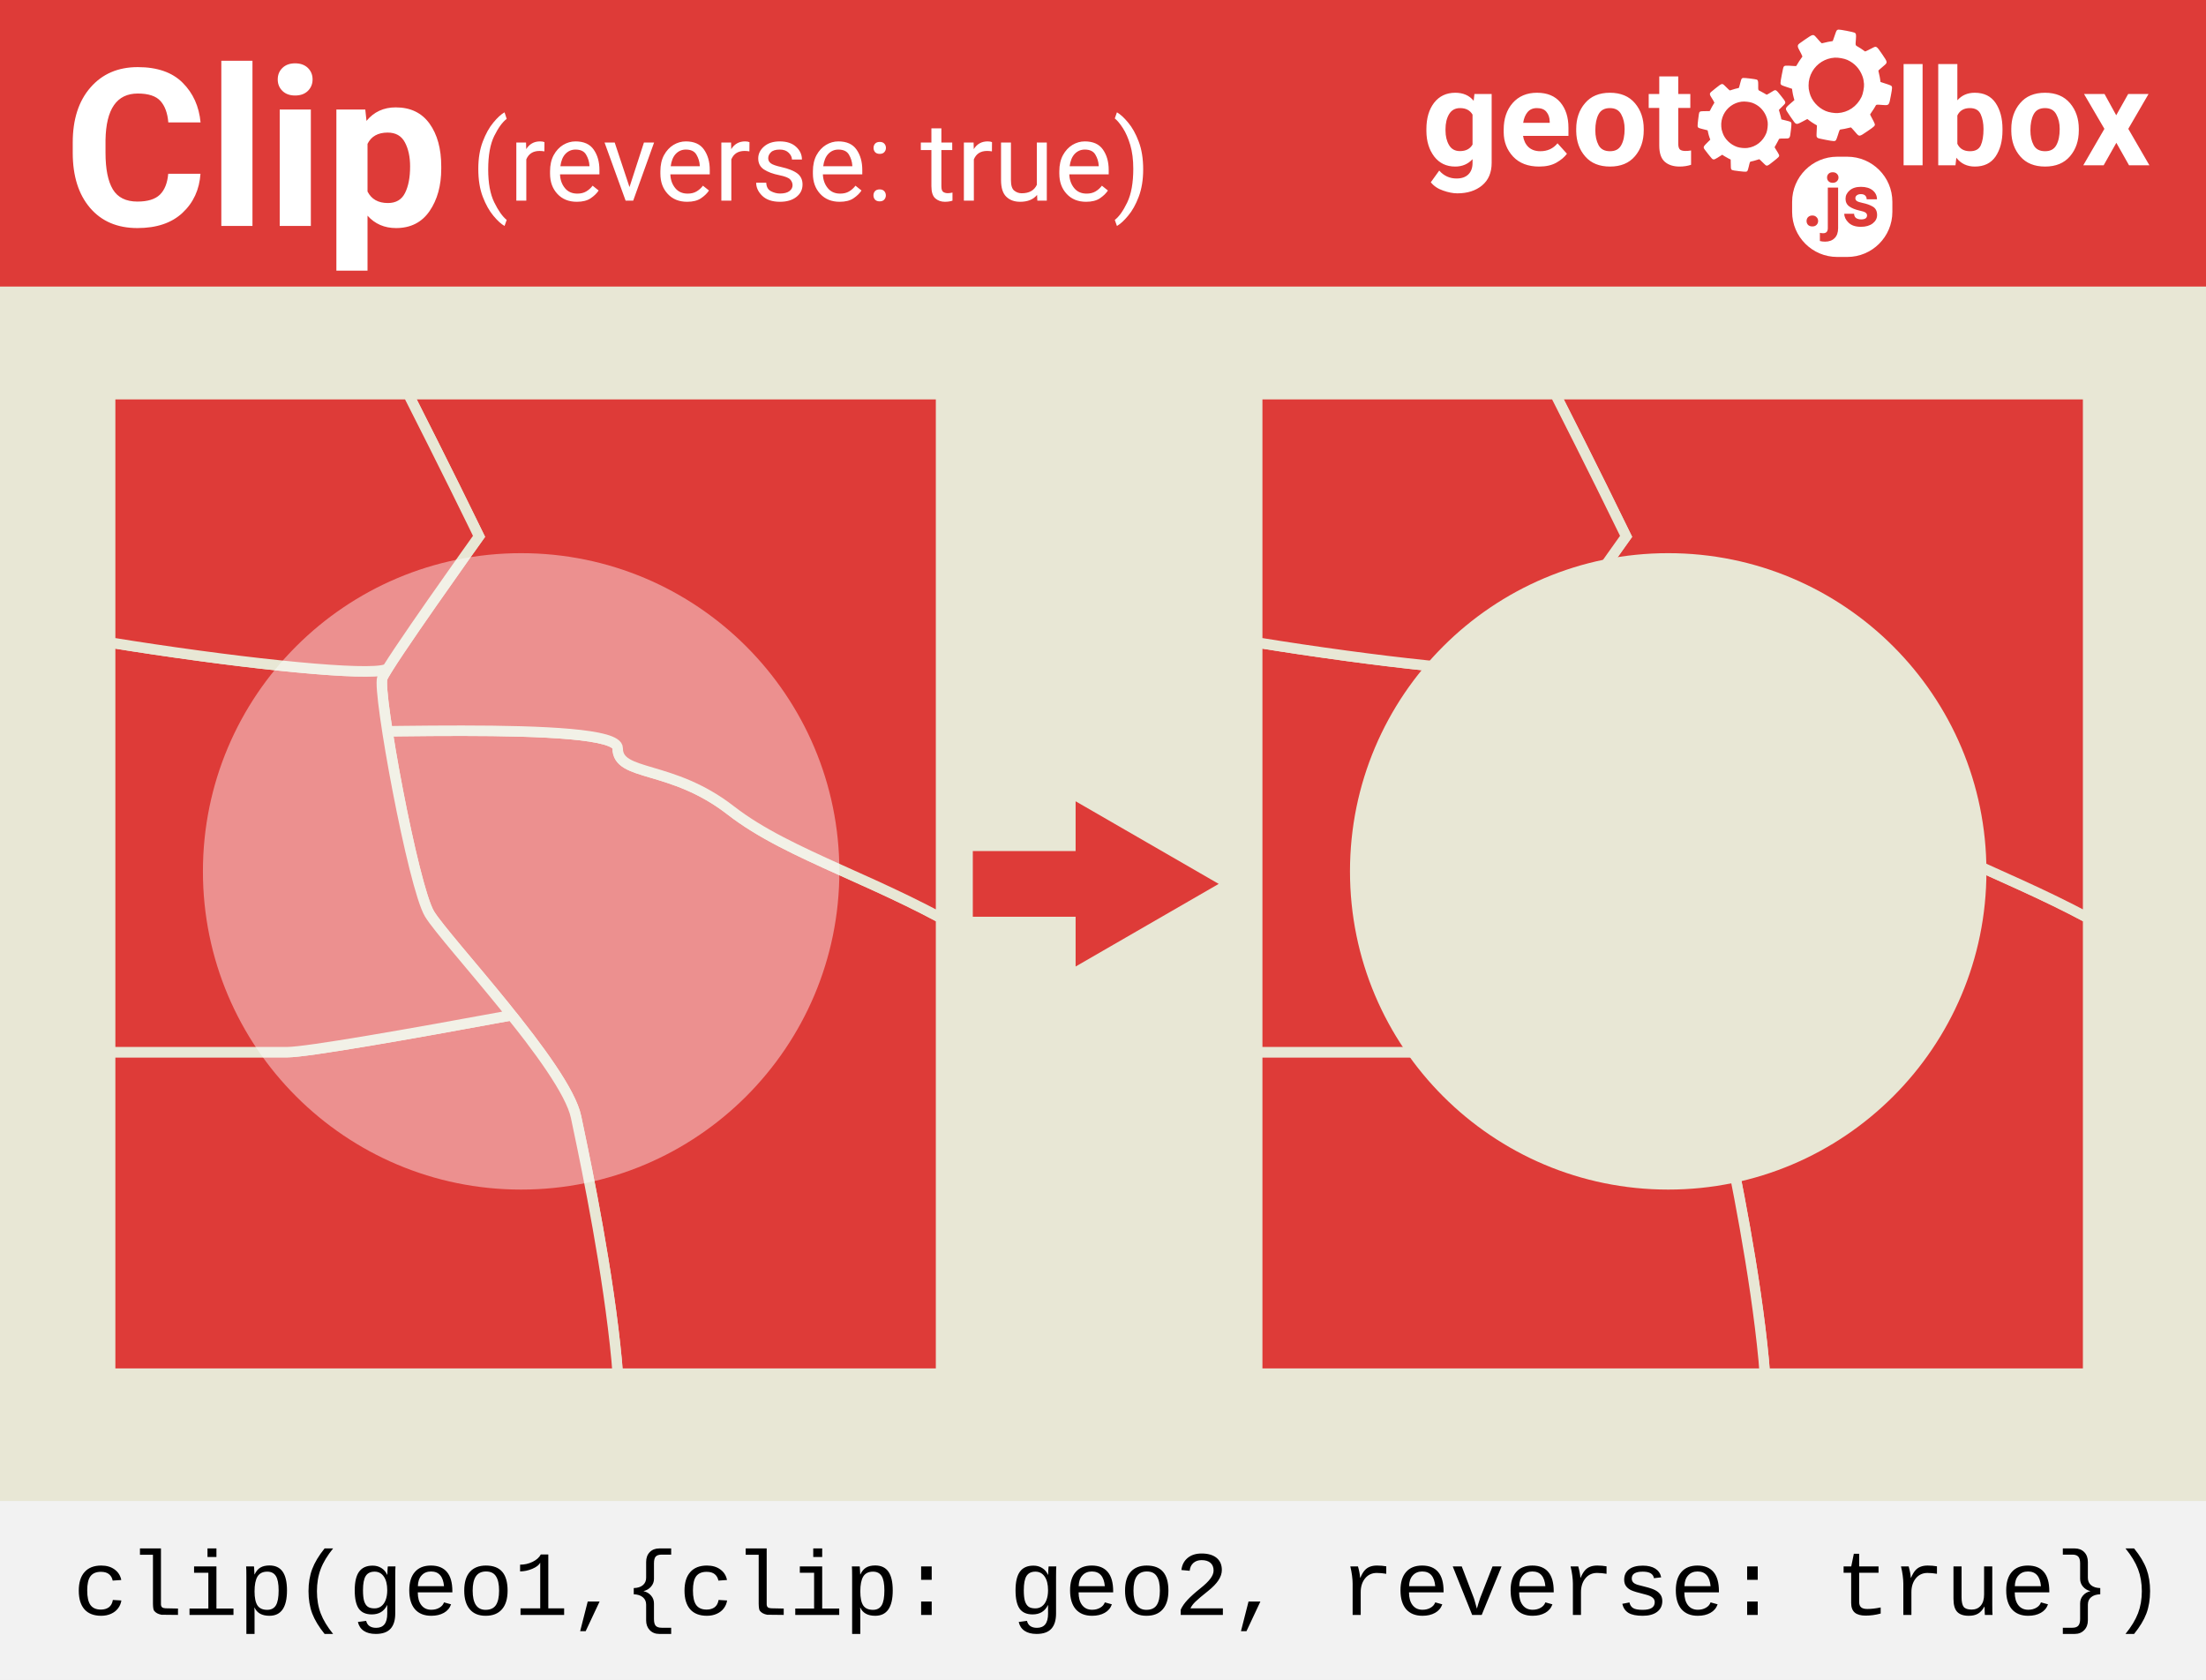
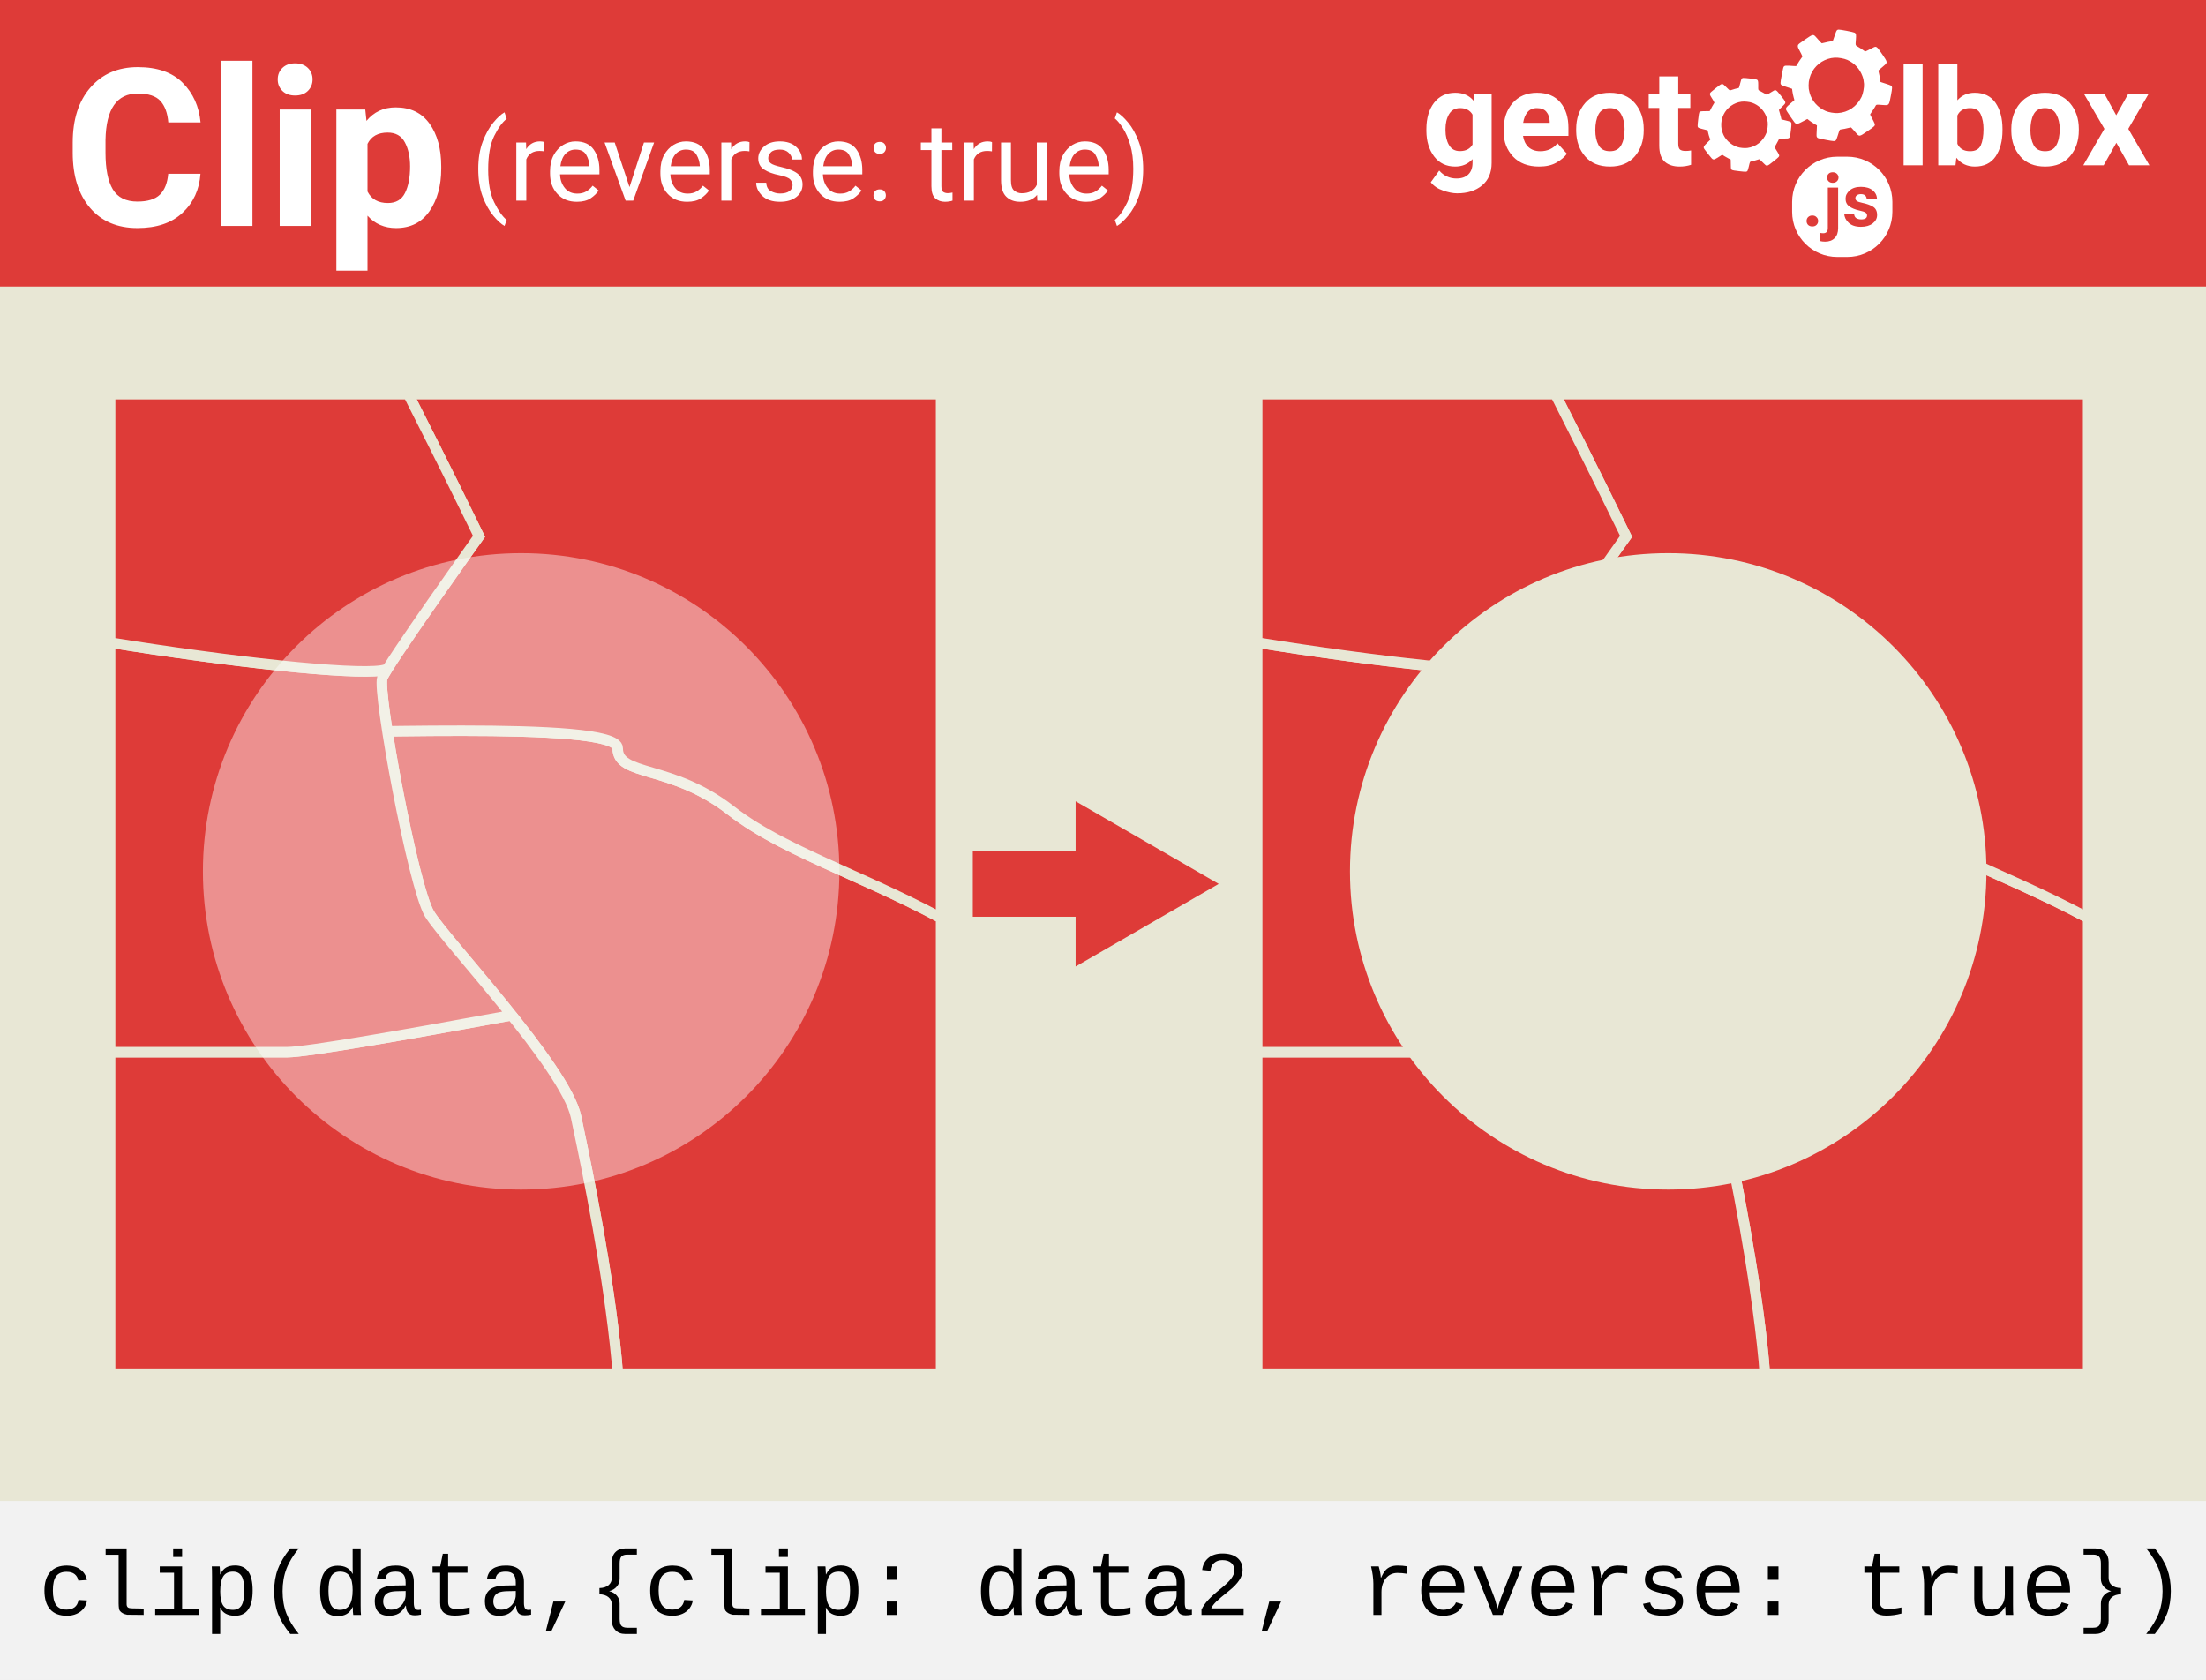
<svg xmlns="http://www.w3.org/2000/svg" width="400.679" viewBox="0 0 400.679 305.106" version="1.1" id="svg36" xml:space="preserve" height="305.106">
  <defs id="defs5">
    <pattern id="hatch" patternUnits="userSpaceOnUse" width="5" height="5" patternTransform="rotate(45)">
      <line x1="0" y1="5" x2="0" stroke="white" stroke-linejoin="butt" stroke-width="1.333" stroke-opacity="0.25" id="line2" />
    </pattern>
    <clipPath clipPathUnits="userSpaceOnUse" id="clipPath5154">
      <path d="m 464.017,-514.531 v 153.27 l -132.736,76.635 -132.736,-76.635 v -153.27 l 132.736,-76.635 z" stroke="none" fill="#c42727" id="path5156" style="fill:#edca3d;fill-opacity:1;stroke-width:1" />
    </clipPath>
    <clipPath clipPathUnits="userSpaceOnUse" id="clipPath5158">
      <path d="m 464.017,-514.531 v 153.27 l -132.736,76.635 -132.736,-76.635 v -153.27 l 132.736,-76.635 z" stroke="none" fill="#c42727" id="path5160" style="fill:#edca3d;fill-opacity:1;stroke-width:1" />
    </clipPath>
    <pattern id="hatch-2" patternUnits="userSpaceOnUse" width="5" height="5" patternTransform="rotate(45)">
      <line x1="0" y1="5" x2="0" stroke="white" stroke-linejoin="butt" stroke-width="1.333" stroke-opacity="0.25" id="line23905" />
    </pattern>
    <clipPath clipPathUnits="userSpaceOnUse" id="clipPath11782">
      <circle style="fill:#ffffff;fill-opacity:0.436;stroke:none;stroke-width:1.9;stroke-dasharray:none;stroke-opacity:1;stop-color:#000000" id="circle11784" cx="-183.785" cy="123.71" r="57.799" />
    </clipPath>
  </defs>
  <clipPath id="sphere">
    <path d="M 33.181,213.598 C 30.052,209.243 26.923,204.622 25.358,202.311 23.793,200 23.793,200 23.793,200 c 0,0 0,0 0,0 0,0 0,0 0,0 0,0 0,0 0,0 0,0 0,0 0,0 0,0 0,0 0,0 0,0 0,0 0,0 0,0 0,0 0,0 0,0 0,0 0,0 0,0 0,0 0,0 0,0 0,0 0,0 0,0 0,0 0,0 0,0 0,0 0,0 0,0 0,0 0,0 0,0 0,0 0,0 0,0 0,0 0,0 0,0 0,0 0,0 0,0 0,0 0,0 0,0 0,0 0,0 0,0 0,0 0,0 0,0 0,0 0,0 0,0 0,0 0,0 0,0 0,0 0,0 0,0 0,0 0,0 0,0 0,0 0,0 0,0 0,0 0,0 0,0 0,0 0,0 0,0 0,0 0,0 0,0 0,0 0,0 0,0 0,0 0,0 0,0 0,0 0,0 0,0 0,0 0,0 0,0 0,0 0,0 0,0 0,0 0,0 0,0 0,0 0,0 0,0 0,0 0,0 0,0 0,0 0,0 0,0 0,0 0,0 0,0 0,0 0,0 0,0 0,0 0.112,-0.175 0.112,-0.175 0.335,-0.524 1.999,-2.972 1.664,-2.449 4.77,-6.997 7.876,-11.285 3.106,-4.288 6.212,-8.315 9.317,-12.113 3.106,-3.799 6.212,-7.369 9.317,-10.737 3.106,-3.368 6.212,-6.533 9.317,-9.517 3.106,-2.984 6.212,-5.786 9.317,-8.423 3.106,-2.637 6.212,-5.11 9.317,-7.431 3.106,-2.322 6.212,-4.493 9.317,-6.524 3.106,-2.031 6.212,-3.923 9.317,-5.685 3.106,-1.762 6.212,-3.393 9.317,-4.901 3.106,-1.509 6.212,-2.894 9.317,-4.164 3.106,-1.269 6.212,-2.422 9.317,-3.463 3.106,-1.041 6.212,-1.971 9.317,-2.792 3.106,-0.822 6.212,-1.535 9.317,-2.144 3.106,-0.609 6.212,-1.113 9.317,-1.513 3.106,-0.401 6.212,-0.699 9.317,-0.895 3.106,-0.196 6.212,-0.29 9.317,-0.283 3.106,0.007 6.212,0.116 9.317,0.327 3.106,0.211 6.212,0.523 9.317,0.939 3.106,0.416 6.212,0.934 9.317,1.558 3.106,0.624 6.212,1.353 9.317,2.19 3.106,0.837 6.212,1.782 9.317,2.84 3.106,1.057 6.212,2.226 9.317,3.512 3.106,1.286 6.212,2.689 9.317,4.215 3.106,1.526 6.212,3.176 9.317,4.956 3.106,1.78 6.212,3.691 9.317,5.743 3.106,2.051 6.212,4.243 9.317,6.587 3.106,2.343 6.212,4.839 9.317,7.5 3.106,2.661 6.212,5.488 9.317,8.498 3.106,3.01 6.212,6.203 9.317,9.6 3.106,3.397 6.212,6.998 9.317,10.83 3.106,3.832 6.212,7.894 9.317,12.219 3.106,4.326 6.212,8.915 7.764,11.209 C 322.617,200 322.617,200 322.617,200 c 0,0 0,0 0,0 0,0 0,0 0,0 0,0 0,0 0,0 0,0 0,0 0,0 0,0 0,0 0,0 0,0 0,0 0,0 0,0 0,0 0,0 0,0 0,0 0,0 0,0 0,0 0,0 0,0 0,0 0,0 0,0 0,0 0,0 0,0 0,0 0,0 0,0 0,0 0,0 0,0 0,0 0,0 0,0 0,0 0,0 0,0 0,0 0,0 0,0 0,0 0,0 0,0 0,0 0,0 0,0 0,0 0,0 0,0 0,0 0,0 0,0 0,0 0,0 0,0 0,0 0,0 0,0 0,0 0,0 0,0 0,0 0,0 0,0 0,0 0,0 0,0 0,0 0,0 0,0 0,0 0,0 0,0 0,0 0,0 0,0 0,0 0,0 0,0 0,0 0,0 0,0 0,0 0,0 0,0 0,0 0,0 0,0 0,0 0,0 0,0 0,0 0,0 0,0 0,0 0,0 0,0 0,0 0,0 0,0 0,0 0,0 0,0 0,0 0,0 0,0 0,0 0,0 0,0 0,0 0,0 0,0 0,0 -0.119,0.186 -0.119,0.186 -0.357,0.558 -1.931,2.882 -1.574,2.324 -4.484,6.599 -7.393,10.643 -2.91,4.044 -5.819,7.858 -8.729,11.468 -2.91,3.61 -5.819,7.017 -8.729,10.242 -2.91,3.225 -5.819,6.269 -8.729,9.149 -2.91,2.88 -5.819,5.597 -8.729,8.164 -2.91,2.568 -5.819,4.986 -8.729,7.269 -2.91,2.282 -5.819,4.428 -8.729,6.447 -2.91,2.019 -5.819,3.911 -8.729,5.686 -2.91,1.774 -5.819,3.43 -8.729,4.975 -2.91,1.545 -5.819,2.978 -8.729,4.306 -2.91,1.328 -5.819,2.55 -8.729,3.672 -2.91,1.122 -5.819,2.142 -8.729,3.066 -2.91,0.924 -5.819,1.75 -8.729,2.483 -2.91,0.732 -5.819,1.371 -8.729,1.917 -2.91,0.546 -5.819,1.001 -8.729,1.365 -2.91,0.364 -5.819,0.638 -8.729,0.823 -2.91,0.185 -5.819,0.28 -8.729,0.286 -2.91,0.006 -5.819,-0.077 -8.729,-0.249 -2.91,-0.172 -5.819,-0.434 -8.729,-0.786 -2.91,-0.352 -5.819,-0.794 -8.729,-1.328 -2.91,-0.534 -5.819,-1.159 -8.729,-1.879 -2.91,-0.719 -5.819,-1.533 -8.729,-2.443 -2.91,-0.91 -5.819,-1.917 -8.729,-3.025 -2.91,-1.108 -5.819,-2.316 -8.729,-3.629 -2.91,-1.313 -5.819,-2.732 -8.729,-4.261 -2.91,-1.529 -5.819,-3.17 -8.729,-4.928 -2.91,-1.758 -5.819,-3.633 -8.729,-5.635 -2.91,-2.001 -5.819,-4.129 -8.729,-6.392 -2.91,-2.263 -5.819,-4.662 -8.729,-7.21 -2.91,-2.547 -5.819,-5.242 -8.729,-8.1 -2.91,-2.857 -5.819,-5.877 -8.729,-9.078 -2.91,-3.2 -5.819,-6.58 -8.839,-10.314 -3.02,-3.734 -6.149,-7.821 -9.278,-12.176" id="path27" />
  </clipPath>
  <rect style="fill:#e8e7d5;fill-opacity:1;stroke-width:1;stop-color:#000000" id="rect1361" width="400.679" height="272.67" x="0" y="0" rx="0" ry="0" />
  <rect style="fill:#f2f2f2;fill-opacity:1;stroke-width:1;stop-color:#000000" id="rect1361-4" width="400.679" height="32.436" x="2.2351742e-06" y="272.67" rx="0" ry="0" />
  <rect style="fill:#de3b38;fill-opacity:1;stroke-width:1;stop-color:#000000" id="rect1361-3" width="400.679" height="52.05" x="0" y="4.8941189e-07" rx="0" ry="0" />
  <g id="g4389" transform="matrix(1.461614,0,0,1.461614,-190.8129,-13.73757)" style="stroke-width:0.684">
    <text xml:space="preserve" style="font-style:normal;font-weight:normal;font-size:16.761px;line-height:1.25;font-family:sans-serif;fill:#ffffff;fill-opacity:1;stroke:none;stroke-width:0.684" x="307.244" y="29.942" id="text1454-9-2-2">
      <tspan id="tspan1452-3-6-0" x="307.244" y="29.942" style="font-style:normal;font-variant:normal;font-weight:bold;font-stretch:normal;font-family:Roboto;-inkscape-font-specification:'Roboto Bold';fill:#ffffff;fill-opacity:1;stroke-width:0.684">geot      lbox</tspan>
    </text>
    <path style="fill:#ffffff;fill-opacity:1;stroke-width:0.684" d="m 345.795,30.528 c -0.134,-0.078 -0.152,-0.133 -0.159,-0.479 -0.004,-0.179 -0.01,-0.438 -0.013,-0.575 l -0.007,-0.25 -0.27,-0.131 c -0.149,-0.072 -0.385,-0.206 -0.524,-0.297 l -0.254,-0.166 -0.419,0.262 c -0.526,0.328 -0.581,0.351 -0.728,0.306 -0.098,-0.03 -0.184,-0.123 -0.63,-0.687 -0.433,-0.547 -0.518,-0.67 -0.524,-0.762 -0.01,-0.153 0.049,-0.234 0.464,-0.646 l 0.351,-0.348 -0.102,-0.283 c -0.056,-0.156 -0.13,-0.416 -0.164,-0.578 l -0.062,-0.294 -0.114,-0.033 c -0.063,-0.018 -0.298,-0.078 -0.524,-0.132 -0.225,-0.054 -0.444,-0.122 -0.486,-0.15 -0.152,-0.102 -0.155,-0.162 -0.053,-1.038 0.064,-0.55 0.107,-0.824 0.137,-0.874 0.092,-0.152 0.169,-0.164 1.048,-0.163 0.13,2.3e-4 0.248,-0.009 0.262,-0.022 0.014,-0.012 0.075,-0.131 0.137,-0.265 0.061,-0.134 0.183,-0.354 0.271,-0.49 0.088,-0.136 0.161,-0.26 0.163,-0.275 0.003,-0.028 -0.243,-0.452 -0.43,-0.742 -0.121,-0.188 -0.15,-0.301 -0.111,-0.429 0.025,-0.081 0.157,-0.199 0.686,-0.618 0.815,-0.644 0.813,-0.644 1.169,-0.291 0.412,0.408 0.573,0.557 0.605,0.561 0.019,0.002 0.13,-0.031 0.246,-0.074 0.198,-0.072 0.586,-0.178 0.797,-0.218 0.101,-0.019 0.08,0.039 0.303,-0.826 0.09,-0.35 0.131,-0.408 0.308,-0.435 0.16,-0.025 1.57,0.146 1.693,0.206 0.153,0.073 0.18,0.181 0.177,0.688 -0.004,0.672 -0.031,0.606 0.318,0.775 0.164,0.079 0.389,0.204 0.5,0.278 0.111,0.073 0.216,0.135 0.234,0.137 0.029,0.003 0.283,-0.142 0.756,-0.433 0.378,-0.232 0.391,-0.225 1.03,0.581 0.657,0.829 0.655,0.823 0.257,1.213 -0.451,0.441 -0.516,0.51 -0.52,0.545 -0.003,0.02 0.041,0.169 0.095,0.331 0.055,0.162 0.123,0.412 0.152,0.556 0.029,0.144 0.054,0.266 0.057,0.271 0.003,0.005 0.239,0.064 0.525,0.13 0.286,0.066 0.555,0.144 0.597,0.172 0.154,0.103 0.158,0.19 0.059,1.045 -0.124,1.066 -0.097,1.033 -0.817,1.034 -0.695,8.41e-4 -0.627,-0.021 -0.749,0.246 -0.058,0.127 -0.183,0.354 -0.277,0.506 -0.095,0.151 -0.174,0.292 -0.176,0.313 -0.003,0.021 0.033,0.096 0.078,0.167 0.281,0.44 0.431,0.694 0.462,0.781 0.074,0.205 0.032,0.255 -0.688,0.824 -0.844,0.667 -0.803,0.659 -1.23,0.236 -0.126,-0.125 -0.248,-0.246 -0.27,-0.269 -0.13,-0.131 -0.243,-0.23 -0.266,-0.233 -0.015,-0.002 -0.128,0.032 -0.252,0.076 -0.212,0.074 -0.594,0.178 -0.796,0.216 -0.108,0.02 -0.115,0.036 -0.256,0.639 -0.054,0.233 -0.123,0.46 -0.153,0.504 -0.099,0.146 -0.187,0.15 -1.046,0.049 -0.575,-0.068 -0.802,-0.105 -0.865,-0.141 z m 1.898,-2.741 c 1.074,-0.141 1.939,-0.823 2.36,-1.861 0.129,-0.318 0.214,-1.039 0.161,-1.373 -0.054,-0.346 -0.112,-0.552 -0.222,-0.795 -0.342,-0.757 -0.921,-1.298 -1.692,-1.581 -0.342,-0.126 -0.967,-0.192 -1.338,-0.142 -0.97,0.131 -1.806,0.734 -2.231,1.61 -0.227,0.468 -0.323,0.983 -0.281,1.5 0.026,0.311 0.04,0.376 0.159,0.741 0.26,0.792 0.962,1.482 1.806,1.773 0.339,0.117 0.916,0.175 1.278,0.127 z" id="path4256-1" />
    <path style="fill:#ffffff;fill-opacity:1;stroke-width:0.684" d="m 356.44,26.545 c -0.152,-0.104 -0.169,-0.171 -0.149,-0.582 0.011,-0.213 0.025,-0.521 0.032,-0.684 l 0.013,-0.297 -0.31,-0.179 c -0.171,-0.098 -0.439,-0.277 -0.597,-0.397 l -0.287,-0.218 -0.52,0.276 c -0.651,0.345 -0.719,0.368 -0.89,0.302 -0.114,-0.044 -0.208,-0.162 -0.69,-0.868 -0.468,-0.685 -0.558,-0.838 -0.557,-0.949 0.001,-0.182 0.078,-0.274 0.605,-0.728 l 0.445,-0.384 -0.097,-0.345 c -0.053,-0.19 -0.119,-0.504 -0.146,-0.699 l -0.049,-0.355 -0.132,-0.049 c -0.073,-0.027 -0.348,-0.117 -0.61,-0.201 -0.263,-0.084 -0.517,-0.182 -0.564,-0.219 -0.172,-0.134 -0.17,-0.205 0.024,-1.236 0.122,-0.647 0.196,-0.97 0.236,-1.026 0.122,-0.173 0.215,-0.181 1.257,-0.105 0.154,0.011 0.295,0.009 0.313,-0.004 0.018,-0.013 0.101,-0.15 0.185,-0.303 0.084,-0.153 0.247,-0.405 0.363,-0.559 0.116,-0.154 0.213,-0.295 0.217,-0.313 0.006,-0.033 -0.25,-0.557 -0.448,-0.917 -0.128,-0.233 -0.153,-0.37 -0.096,-0.518 0.037,-0.094 0.202,-0.223 0.866,-0.676 1.021,-0.696 1.019,-0.696 1.412,-0.248 0.455,0.519 0.634,0.71 0.671,0.717 0.022,0.004 0.156,-0.026 0.299,-0.067 0.241,-0.069 0.71,-0.163 0.965,-0.192 0.122,-0.014 0.091,0.053 0.429,-0.955 0.137,-0.408 0.19,-0.473 0.402,-0.491 0.192,-0.016 1.851,0.305 1.992,0.386 0.175,0.1 0.199,0.23 0.153,0.832 -0.061,0.797 -0.088,0.717 0.312,0.947 0.188,0.108 0.444,0.275 0.57,0.372 0.126,0.096 0.245,0.179 0.266,0.183 0.034,0.006 0.348,-0.145 0.934,-0.45 0.469,-0.244 0.483,-0.234 1.174,0.776 0.71,1.039 0.709,1.032 0.203,1.461 -0.572,0.486 -0.656,0.562 -0.663,0.604 -0.005,0.024 0.034,0.204 0.085,0.401 0.051,0.196 0.111,0.499 0.133,0.672 0.022,0.173 0.042,0.32 0.044,0.327 0.003,0.006 0.278,0.096 0.612,0.198 0.334,0.103 0.646,0.217 0.694,0.254 0.174,0.136 0.172,0.239 -0.018,1.245 -0.237,1.255 -0.202,1.218 -1.056,1.158 -0.825,-0.057 -0.742,-0.078 -0.91,0.229 -0.079,0.146 -0.247,0.405 -0.371,0.577 -0.125,0.172 -0.231,0.332 -0.236,0.357 -0.005,0.024 0.031,0.117 0.079,0.205 0.296,0.546 0.453,0.86 0.483,0.965 0.071,0.249 0.016,0.306 -0.886,0.92 -1.057,0.721 -1.008,0.715 -1.479,0.177 -0.139,-0.159 -0.273,-0.313 -0.298,-0.341 -0.143,-0.167 -0.269,-0.294 -0.296,-0.299 -0.017,-0.003 -0.155,0.028 -0.305,0.069 -0.258,0.071 -0.72,0.161 -0.963,0.189 -0.13,0.015 -0.139,0.033 -0.357,0.737 -0.084,0.272 -0.185,0.535 -0.224,0.585 -0.129,0.165 -0.235,0.163 -1.246,-0.029 -0.677,-0.129 -0.944,-0.192 -1.015,-0.24 z m 2.483,-3.094 c 1.287,-0.077 2.37,-0.814 2.957,-2.01 0.18,-0.367 0.341,-1.215 0.306,-1.616 -0.035,-0.416 -0.086,-0.665 -0.196,-0.962 -0.343,-0.927 -0.985,-1.617 -1.875,-2.018 -0.396,-0.178 -1.131,-0.309 -1.576,-0.281 -1.162,0.074 -2.206,0.72 -2.783,1.723 -0.309,0.536 -0.466,1.14 -0.459,1.757 0.004,0.372 0.015,0.45 0.127,0.893 0.242,0.962 1.018,1.84 1.994,2.256 0.393,0.168 1.072,0.284 1.506,0.258 z" id="path4256-1-8-9" />
    <rect style="font-variation-settings:normal;fill:#ffffff;fill-opacity:1;stroke:none;stroke-width:13.684;stroke-linecap:round;stroke-linejoin:round;stroke-miterlimit:4;stroke-dasharray:none;stroke-dashoffset:0;stroke-opacity:1;stop-color:#000000" id="rect24426" width="12.457" height="12.457" x="353.252" y="28.874" ry="5.603" rx="5.603" />
    <text xml:space="preserve" style="font-style:normal;font-weight:normal;font-size:9.066px;line-height:1.25;font-family:sans-serif;fill:#de3b38;fill-opacity:1;stroke:none;stroke-width:0.684" x="354.485" y="37.494" id="text24706">
      <tspan id="tspan24704" x="354.485" y="37.494" style="font-style:normal;font-variant:normal;font-weight:bold;font-stretch:normal;font-size:9.066px;font-family:Roboto;-inkscape-font-specification:'Roboto Bold';fill:#de3b38;fill-opacity:1;stroke-width:0.684">.js</tspan>
    </text>
  </g>
  <text xml:space="preserve" style="font-style:normal;font-weight:normal;font-size:40px;line-height:1.25;font-family:sans-serif;fill:#ffffff;fill-opacity:1;stroke:none;stroke-width:1" x="11.524" y="41.035" id="text1624">
    <tspan id="tspan1622" x="11.524" y="41.035" style="font-style:normal;font-variant:normal;font-weight:bold;font-stretch:normal;font-size:40px;font-family:roboto;-inkscape-font-specification:'roboto Bold';fill:#ffffff;fill-opacity:1;stroke-width:1">Clip</tspan>
  </text>
-   <text xml:space="preserve" style="font-style:normal;font-weight:normal;font-size:16.667px;line-height:1.25;font-family:sans-serif;fill:#000000;fill-opacity:1;stroke:none" x="13.245" y="293.336" id="text6596">
-     <tspan x="13.245" y="293.336" style="font-style:normal;font-variant:normal;font-weight:normal;font-stretch:normal;font-size:16.667px;font-family:'Courier New';-inkscape-font-specification:'Courier New'" id="tspan1382">clip(geo1,{clip: geo2, reverse: true})</tspan>
+   <text xml:space="preserve" style="font-style:normal;font-weight:normal;font-size:16.667px;line-height:1.25;font-family:sans-serif;fill:#000000;fill-opacity:1;stroke:none" x="7.012" y="293.336" id="text6596">
+     <tspan x="7.012" y="293.336" style="font-style:normal;font-variant:normal;font-weight:normal;font-stretch:normal;font-size:16.667px;font-family:'Courier New';-inkscape-font-specification:'Courier New'" id="tspan1382">clip(data,{clip: data2, reverse: true})</tspan>
  </text>
  <g id="g8954" transform="translate(565.1273,294.4976)">
    <rect style="fill:#de3b38;fill-opacity:1;stroke:none;stroke-width:1.9;stroke-dasharray:3.8, 3.8;stroke-dashoffset:0;stroke-opacity:1;stop-color:#000000" id="rect8620" width="23.861" height="11.931" x="-388.434" y="-139.91" />
    <path style="fill:#de3b38;fill-opacity:1;stroke:none;stroke-width:2.57;stroke-dasharray:5.139, 5.139;stroke-dashoffset:0;stroke-opacity:1;stop-color:#000000" id="path8950" d="m -263.003,-61.52 0,-20.297 0,-20.297 17.577,10.148 17.577,10.148 -17.577,10.148 z" transform="matrix(0.7393757,0,0,0.7393757,-175.3047,-73.45183)" />
  </g>
  <g id="g1815" transform="translate(-8,-4.464874)">
    <path id="rect11598" style="fill:#de3b38;stroke:#e8e7d5;stroke-width:1.9;stroke-dasharray:none;stroke-opacity:1;stop-color:#000000" d="m 178.925,171.211 c -1.995,-1.06 -3.973,-2.074 -5.908,-3.016 -2.139,-1.042 -4.238,-2.022 -6.287,-2.959 -2.05,-0.937 -4.051,-1.832 -5.994,-2.707 -1.943,-0.875 -3.827,-1.73 -5.646,-2.586 -1.82,-0.855 -3.574,-1.712 -5.254,-2.59 -0.84,-0.439 -1.663,-0.883 -2.465,-1.336 -0.802,-0.453 -1.584,-0.913 -2.346,-1.385 -0.762,-0.471 -1.503,-0.954 -2.223,-1.449 -0.72,-0.496 -1.417,-1.004 -2.092,-1.529 -0.675,-0.525 -1.347,-1.009 -2.012,-1.455 -0.665,-0.446 -1.323,-0.853 -1.973,-1.229 -0.65,-0.375 -1.289,-0.718 -1.92,-1.031 -0.631,-0.314 -1.252,-0.598 -1.859,-0.859 -1.215,-0.522 -2.38,-0.946 -3.477,-1.311 -1.097,-0.365 -2.126,-0.67 -3.07,-0.949 -0.945,-0.279 -1.805,-0.534 -2.564,-0.799 -0.38,-0.133 -0.734,-0.268 -1.061,-0.41 -0.327,-0.142 -0.625,-0.292 -0.895,-0.453 -0.27,-0.161 -0.512,-0.334 -0.721,-0.523 -0.209,-0.189 -0.384,-0.393 -0.527,-0.619 -0.143,-0.226 -0.254,-0.473 -0.328,-0.744 -0.074,-0.271 -0.111,-0.567 -0.111,-0.893 0,-0.163 -0.052,-0.319 -0.154,-0.467 -0.102,-0.147 -0.256,-0.285 -0.455,-0.418 -0.199,-0.133 -0.445,-0.259 -0.734,-0.377 -0.29,-0.118 -0.622,-0.231 -0.996,-0.336 -0.748,-0.21 -1.661,-0.394 -2.711,-0.555 -1.05,-0.161 -2.238,-0.299 -3.543,-0.416 -1.305,-0.117 -2.725,-0.213 -4.236,-0.293 -1.511,-0.08 -3.114,-0.144 -4.783,-0.191 -3.339,-0.096 -6.947,-0.132 -10.633,-0.135 -3.686,-0.003 -7.45,0.029 -11.1,0.072 -0.862,0.01 -1.614,0.022 -2.461,0.033 0.187,1.207 0.35,2.333 0.576,3.66 0.39,2.289 0.832,4.721 1.305,7.172 0.473,2.451 0.976,4.922 1.488,7.287 0.512,2.365 1.033,4.623 1.541,6.652 0.508,2.029 1.005,3.829 1.467,5.273 0.231,0.722 0.453,1.356 0.664,1.885 0.211,0.529 0.41,0.955 0.596,1.26 0.371,0.61 1.035,1.501 1.918,2.613 0.883,1.112 1.983,2.446 3.227,3.936 2.487,2.979 5.545,6.587 8.568,10.326 1.512,1.869 3.014,3.771 4.434,5.643 1.419,1.872 2.754,3.713 3.93,5.463 0.588,0.875 1.136,1.728 1.635,2.549 0.498,0.821 0.948,1.61 1.338,2.361 0.39,0.751 0.721,1.463 0.984,2.129 0.263,0.666 0.459,1.286 0.576,1.852 0.47,2.26 1.645,7.712 2.955,14.648 0.655,3.468 1.343,7.306 1.994,11.303 0.651,3.996 1.264,8.15 1.768,12.248 0.252,2.049 0.476,4.084 0.664,6.078 0.075,0.8 0.116,1.555 0.18,2.34 h 58.732 z" />
    <path id="path11638" style="fill:#de3b38;stroke:#e8e7d5;stroke-width:1.9;stroke-dasharray:none;stroke-opacity:1;stop-color:#000000" d="m 82.15,76.061 c 3.088,6.092 6.179,12.25 8.449,16.844 2.663,5.389 4.41,8.982 4.41,8.982 0,0 -4.156,5.819 -8.43,11.943 -2.137,3.062 -4.303,6.201 -5.994,8.727 -0.845,1.263 -1.573,2.372 -2.117,3.242 -0.545,0.87 -0.908,1.502 -1.025,1.807 -0.059,0.152 -0.089,0.432 -0.092,0.828 -0.003,0.396 0.021,0.906 0.068,1.514 0.095,1.215 0.287,2.823 0.551,4.699 0.111,0.788 0.281,1.777 0.416,2.65 0.847,-0.011 1.599,-0.023 2.461,-0.033 3.649,-0.044 7.414,-0.075 11.1,-0.072 3.686,0.003 7.294,0.039 10.633,0.135 1.67,0.048 3.272,0.112 4.783,0.191 1.511,0.08 2.932,0.176 4.236,0.293 1.305,0.117 2.493,0.255 3.543,0.416 1.05,0.161 1.963,0.345 2.711,0.555 0.374,0.105 0.707,0.218 0.996,0.336 0.29,0.118 0.535,0.244 0.734,0.377 0.199,0.133 0.353,0.271 0.455,0.418 0.102,0.147 0.154,0.304 0.154,0.467 0,0.326 0.037,0.621 0.111,0.893 0.074,0.271 0.185,0.518 0.328,0.744 0.143,0.226 0.319,0.43 0.527,0.619 0.209,0.189 0.451,0.362 0.721,0.523 0.27,0.161 0.568,0.311 0.895,0.453 0.327,0.142 0.681,0.278 1.061,0.41 0.759,0.265 1.62,0.52 2.564,0.799 0.945,0.279 1.974,0.584 3.07,0.949 1.097,0.365 2.262,0.789 3.477,1.311 0.607,0.261 1.229,0.546 1.859,0.859 0.631,0.314 1.27,0.656 1.92,1.031 0.65,0.375 1.308,0.783 1.973,1.229 0.665,0.446 1.337,0.93 2.012,1.455 0.675,0.525 1.372,1.034 2.092,1.529 0.72,0.496 1.461,0.978 2.223,1.449 0.762,0.471 1.544,0.932 2.346,1.385 0.802,0.453 1.625,0.897 2.465,1.336 1.68,0.878 3.434,1.734 5.254,2.59 1.82,0.855 3.703,1.711 5.646,2.586 1.943,0.875 3.945,1.77 5.994,2.707 2.05,0.937 4.148,1.917 6.287,2.959 1.935,0.942 3.913,1.955 5.908,3.016 V 76.061 Z" />
    <path id="path11606" style="fill:#de3b38;stroke:#e8e7d5;stroke-width:1.9;stroke-dasharray:none;stroke-opacity:1;stop-color:#000000" d="m 100.925,188.875 c -0.165,0.031 -0.282,0.053 -0.447,0.084 -4.487,0.828 -9.031,1.655 -13.375,2.432 -4.344,0.776 -8.49,1.502 -12.186,2.123 -3.695,0.621 -6.94,1.138 -9.48,1.5 -1.27,0.181 -2.365,0.323 -3.252,0.42 -0.887,0.097 -1.566,0.148 -2.006,0.148 h -32.174 v 58.393 h 92.187 c -0.063,-0.785 -0.104,-1.54 -0.18,-2.34 -0.188,-1.994 -0.412,-4.029 -0.664,-6.078 -0.504,-4.098 -1.117,-8.252 -1.768,-12.248 -0.651,-3.996 -1.339,-7.835 -1.994,-11.303 -1.31,-6.936 -2.485,-12.388 -2.955,-14.648 -0.117,-0.565 -0.313,-1.186 -0.576,-1.852 -0.263,-0.666 -0.594,-1.378 -0.984,-2.129 -0.39,-0.751 -0.839,-1.541 -1.338,-2.361 -0.498,-0.821 -1.047,-1.674 -1.635,-2.549 -1.175,-1.75 -2.511,-3.591 -3.93,-5.463 -1.038,-1.37 -2.145,-2.752 -3.244,-4.129 z" />
    <path id="path11643" style="fill:#de3b38;stroke:#e8e7d5;stroke-width:1.9;stroke-dasharray:none;stroke-opacity:1;stop-color:#000000" d="m 28.006,121.178 v 74.404 h 32.174 c 0.44,0 1.119,-0.051 2.006,-0.148 0.887,-0.097 1.982,-0.239 3.252,-0.42 2.541,-0.362 5.785,-0.879 9.48,-1.5 3.695,-0.621 7.841,-1.347 12.186,-2.123 4.344,-0.776 8.888,-1.604 13.375,-2.432 0.166,-0.031 0.282,-0.053 0.447,-0.084 -0.403,-0.505 -0.784,-1.012 -1.189,-1.514 -3.023,-3.739 -6.081,-7.347 -8.568,-10.326 -1.243,-1.49 -2.344,-2.823 -3.227,-3.936 -0.883,-1.112 -1.547,-2.003 -1.918,-2.613 -0.186,-0.305 -0.385,-0.731 -0.596,-1.26 -0.211,-0.529 -0.433,-1.163 -0.664,-1.885 -0.461,-1.444 -0.958,-3.244 -1.467,-5.273 -0.508,-2.029 -1.029,-4.288 -1.541,-6.652 -0.512,-2.365 -1.015,-4.836 -1.488,-7.287 -0.473,-2.451 -0.915,-4.883 -1.305,-7.172 -0.39,-2.289 -0.728,-4.434 -0.992,-6.311 -0.264,-1.877 -0.456,-3.484 -0.551,-4.699 -0.047,-0.608 -0.071,-1.118 -0.068,-1.514 0.003,-0.396 0.033,-0.676 0.092,-0.828 0.118,-0.305 0.481,-0.937 1.025,-1.807 -0.033,0.051 -0.084,0.098 -0.152,0.143 -0.069,0.044 -0.155,0.085 -0.258,0.123 -0.206,0.075 -0.48,0.139 -0.818,0.189 -0.338,0.051 -0.742,0.089 -1.205,0.115 -0.463,0.027 -0.985,0.041 -1.564,0.045 -1.159,0.007 -2.544,-0.031 -4.123,-0.111 -1.579,-0.08 -3.353,-0.201 -5.289,-0.361 -1.937,-0.16 -4.036,-0.359 -6.268,-0.592 -2.232,-0.233 -4.596,-0.498 -7.061,-0.797 -2.465,-0.298 -5.03,-0.629 -7.666,-0.986 -2.636,-0.357 -5.342,-0.74 -8.086,-1.148 -2.631,-0.392 -5.299,-0.808 -7.973,-1.24 z" />
    <path id="path11648" style="fill:#de3b38;stroke:#e8e7d5;stroke-width:1.9;stroke-dasharray:none;stroke-opacity:1;stop-color:#000000" d="m 28.006,121.178 c 2.674,0.432 5.342,0.849 7.973,1.24 2.744,0.408 5.45,0.791 8.086,1.148 2.636,0.357 5.201,0.688 7.666,0.986 2.465,0.298 4.829,0.564 7.061,0.797 2.232,0.233 4.331,0.432 6.268,0.592 1.937,0.16 3.71,0.281 5.289,0.361 1.579,0.08 2.964,0.118 4.123,0.111 0.58,-0.004 1.102,-0.018 1.564,-0.045 0.463,-0.027 0.867,-0.065 1.205,-0.115 0.338,-0.051 0.612,-0.114 0.818,-0.189 0.103,-0.038 0.189,-0.079 0.258,-0.123 0.069,-0.044 0.119,-0.092 0.152,-0.143 0.545,-0.87 1.272,-1.979 2.117,-3.242 1.691,-2.525 3.857,-5.664 5.994,-8.727 4.274,-6.125 8.43,-11.943 8.43,-11.943 0,0 -1.747,-3.594 -4.41,-8.982 -2.27,-4.594 -5.361,-10.752 -8.449,-16.844 h -54.145 z" />
    <circle style="fill:#ffffff;fill-opacity:0.436;stroke:none;stroke-width:1.9;stroke-dasharray:none;stroke-opacity:1;stop-color:#000000" id="path11712" cx="102.656" cy="162.742" r="57.799" />
  </g>
  <g id="g1807" transform="translate(2,-3.838602)">
    <g id="g1798" transform="translate(477.6154,-102.7515)">
      <path id="rect11598-7" style="fill:#de3b38;stroke:#e8e7d5;stroke-width:1.9;stroke-dasharray:none;stroke-opacity:1;stop-color:#000000" d="m -100.347,273.336 c -1.995,-1.06 -3.973,-2.074 -5.908,-3.016 -2.139,-1.042 -4.238,-2.022 -6.287,-2.959 -2.05,-0.937 -4.051,-1.832 -5.994,-2.707 -1.943,-0.875 -3.827,-1.73 -5.646,-2.586 -1.82,-0.855 -3.574,-1.712 -5.254,-2.59 -0.84,-0.439 -1.663,-0.883 -2.465,-1.336 -0.802,-0.453 -1.584,-0.913 -2.346,-1.385 -0.762,-0.471 -1.503,-0.954 -2.223,-1.449 -0.72,-0.496 -1.417,-1.004 -2.092,-1.529 -0.675,-0.525 -1.347,-1.009 -2.012,-1.455 -0.665,-0.446 -1.323,-0.853 -1.973,-1.229 -0.65,-0.375 -1.289,-0.718 -1.92,-1.031 -0.631,-0.314 -1.252,-0.598 -1.859,-0.859 -1.215,-0.522 -2.38,-0.946 -3.477,-1.311 -1.097,-0.365 -2.126,-0.67 -3.07,-0.949 -0.945,-0.279 -1.805,-0.534 -2.564,-0.799 -0.38,-0.133 -0.734,-0.268 -1.061,-0.41 -0.327,-0.142 -0.625,-0.292 -0.895,-0.453 -0.27,-0.161 -0.512,-0.334 -0.721,-0.523 -0.209,-0.189 -0.384,-0.393 -0.527,-0.619 -0.143,-0.226 -0.254,-0.473 -0.328,-0.744 -0.074,-0.271 -0.111,-0.567 -0.111,-0.893 0,-0.163 -0.052,-0.319 -0.154,-0.467 -0.102,-0.147 -0.256,-0.285 -0.455,-0.418 -0.199,-0.133 -0.445,-0.259 -0.734,-0.377 -0.29,-0.118 -0.622,-0.231 -0.996,-0.336 -0.748,-0.21 -1.661,-0.394 -2.711,-0.555 -1.05,-0.161 -2.238,-0.299 -3.543,-0.416 -1.305,-0.117 -2.725,-0.213 -4.236,-0.293 -1.511,-0.08 -3.114,-0.144 -4.783,-0.191 -3.339,-0.096 -6.947,-0.132 -10.633,-0.135 -3.686,-0.003 -7.45,0.029 -11.1,0.072 -0.862,0.01 -1.614,0.022 -2.461,0.033 0.187,1.207 0.35,2.333 0.576,3.66 0.39,2.289 0.832,4.721 1.305,7.172 0.473,2.451 0.976,4.922 1.488,7.287 0.512,2.365 1.033,4.623 1.541,6.652 0.508,2.029 1.005,3.829 1.467,5.273 0.231,0.722 0.453,1.356 0.664,1.885 0.211,0.529 0.41,0.955 0.596,1.26 0.371,0.61 1.035,1.501 1.918,2.613 0.883,1.112 1.983,2.446 3.227,3.936 2.487,2.979 5.545,6.587 8.568,10.326 1.512,1.869 3.014,3.771 4.434,5.643 1.419,1.872 2.754,3.713 3.93,5.463 0.588,0.875 1.136,1.728 1.635,2.549 0.498,0.821 0.948,1.61 1.338,2.361 0.39,0.751 0.721,1.463 0.984,2.129 0.263,0.666 0.459,1.286 0.576,1.852 0.47,2.26 1.645,7.712 2.955,14.648 0.655,3.468 1.343,7.306 1.994,11.303 0.651,3.996 1.264,8.15 1.768,12.248 0.252,2.049 0.476,4.084 0.664,6.078 0.075,0.8 0.116,1.555 0.18,2.34 h 58.732 z" />
      <path id="path11638-5" style="fill:#de3b38;stroke:#e8e7d5;stroke-width:1.9;stroke-dasharray:none;stroke-opacity:1;stop-color:#000000" d="m -197.123,178.186 c 3.088,6.092 6.179,12.25 8.449,16.844 2.663,5.389 4.41,8.982 4.41,8.982 0,0 -4.156,5.819 -8.43,11.943 -2.137,3.062 -4.303,6.201 -5.994,8.727 -0.845,1.263 -1.573,2.372 -2.117,3.242 -0.545,0.87 -0.908,1.502 -1.025,1.807 -0.059,0.152 -0.089,0.432 -0.092,0.828 -0.003,0.396 0.021,0.906 0.068,1.514 0.095,1.215 0.287,2.823 0.551,4.699 0.111,0.788 0.281,1.777 0.416,2.65 0.847,-0.011 1.599,-0.023 2.461,-0.033 3.649,-0.044 7.414,-0.075 11.1,-0.072 3.686,0.003 7.294,0.039 10.633,0.135 1.67,0.048 3.272,0.112 4.783,0.191 1.511,0.08 2.932,0.176 4.236,0.293 1.305,0.117 2.493,0.255 3.543,0.416 1.05,0.161 1.963,0.345 2.711,0.555 0.374,0.105 0.707,0.218 0.996,0.336 0.29,0.118 0.535,0.244 0.734,0.377 0.199,0.133 0.353,0.271 0.455,0.418 0.102,0.147 0.154,0.304 0.154,0.467 0,0.326 0.037,0.621 0.111,0.893 0.074,0.271 0.185,0.518 0.328,0.744 0.143,0.226 0.319,0.43 0.527,0.619 0.209,0.189 0.451,0.362 0.721,0.523 0.27,0.161 0.568,0.311 0.895,0.453 0.327,0.142 0.681,0.278 1.061,0.41 0.759,0.265 1.62,0.52 2.564,0.799 0.945,0.279 1.974,0.584 3.07,0.949 1.097,0.365 2.262,0.789 3.477,1.311 0.607,0.261 1.229,0.546 1.859,0.859 0.631,0.314 1.27,0.656 1.92,1.031 0.65,0.375 1.308,0.783 1.973,1.229 0.665,0.446 1.337,0.93 2.012,1.455 0.675,0.525 1.372,1.034 2.092,1.529 0.72,0.496 1.461,0.978 2.223,1.449 0.762,0.471 1.544,0.932 2.346,1.385 0.802,0.453 1.625,0.897 2.465,1.336 1.68,0.878 3.434,1.734 5.254,2.59 1.82,0.855 3.703,1.711 5.646,2.586 1.943,0.875 3.945,1.77 5.994,2.707 2.05,0.937 4.148,1.917 6.287,2.959 1.935,0.942 3.913,1.955 5.908,3.016 v -95.15 z" />
      <path id="path11606-3" style="fill:#de3b38;stroke:#e8e7d5;stroke-width:1.9;stroke-dasharray:none;stroke-opacity:1;stop-color:#000000" d="m -178.347,291 c -0.165,0.031 -0.282,0.053 -0.447,0.084 -4.487,0.828 -9.031,1.655 -13.375,2.432 -4.344,0.776 -8.49,1.502 -12.186,2.123 -3.695,0.621 -6.94,1.138 -9.48,1.5 -1.27,0.181 -2.365,0.323 -3.252,0.42 -0.887,0.097 -1.566,0.148 -2.006,0.148 h -32.174 v 58.393 h 92.188 c -0.063,-0.785 -0.104,-1.54 -0.18,-2.34 -0.188,-1.994 -0.412,-4.029 -0.664,-6.078 -0.504,-4.098 -1.117,-8.252 -1.768,-12.248 -0.651,-3.996 -1.339,-7.835 -1.994,-11.303 -1.31,-6.936 -2.485,-12.388 -2.955,-14.648 -0.117,-0.565 -0.313,-1.186 -0.576,-1.852 -0.263,-0.666 -0.594,-1.378 -0.984,-2.129 -0.39,-0.751 -0.839,-1.541 -1.338,-2.361 -0.498,-0.821 -1.047,-1.674 -1.635,-2.549 -1.175,-1.75 -2.511,-3.591 -3.93,-5.463 -1.038,-1.37 -2.145,-2.752 -3.244,-4.129 z" />
      <path id="path11643-5" style="fill:#de3b38;stroke:#e8e7d5;stroke-width:1.9;stroke-dasharray:none;stroke-opacity:1;stop-color:#000000" d="m -251.267,223.303 v 74.404 h 32.174 c 0.44,0 1.119,-0.051 2.006,-0.148 0.887,-0.097 1.982,-0.239 3.252,-0.42 2.541,-0.362 5.785,-0.879 9.48,-1.5 3.695,-0.621 7.841,-1.347 12.186,-2.123 4.344,-0.776 8.888,-1.604 13.375,-2.432 0.166,-0.031 0.282,-0.053 0.447,-0.084 -0.403,-0.505 -0.784,-1.012 -1.189,-1.514 -3.023,-3.739 -6.081,-7.347 -8.568,-10.326 -1.243,-1.49 -2.344,-2.823 -3.227,-3.936 -0.883,-1.112 -1.547,-2.003 -1.918,-2.613 -0.186,-0.305 -0.385,-0.731 -0.596,-1.26 -0.211,-0.529 -0.433,-1.163 -0.664,-1.885 -0.461,-1.444 -0.958,-3.244 -1.467,-5.273 -0.508,-2.029 -1.029,-4.288 -1.541,-6.652 -0.512,-2.365 -1.015,-4.836 -1.488,-7.287 -0.473,-2.451 -0.915,-4.883 -1.305,-7.172 -0.39,-2.289 -0.728,-4.434 -0.992,-6.311 -0.264,-1.877 -0.456,-3.484 -0.551,-4.699 -0.047,-0.608 -0.071,-1.118 -0.068,-1.514 0.003,-0.396 0.033,-0.676 0.092,-0.828 0.118,-0.305 0.481,-0.937 1.025,-1.807 -0.033,0.051 -0.084,0.098 -0.152,0.143 -0.069,0.044 -0.155,0.085 -0.258,0.123 -0.206,0.075 -0.48,0.139 -0.818,0.189 -0.338,0.051 -0.742,0.089 -1.205,0.115 -0.463,0.027 -0.985,0.041 -1.564,0.045 -1.159,0.007 -2.544,-0.031 -4.123,-0.111 -1.579,-0.08 -3.353,-0.201 -5.289,-0.361 -1.937,-0.16 -4.036,-0.359 -6.268,-0.592 -2.232,-0.233 -4.596,-0.498 -7.061,-0.797 -2.465,-0.298 -5.03,-0.629 -7.666,-0.986 -2.636,-0.357 -5.342,-0.74 -8.086,-1.148 -2.631,-0.392 -5.299,-0.808 -7.973,-1.24 z" />
      <path id="path11648-6" style="fill:#de3b38;stroke:#e8e7d5;stroke-width:1.9;stroke-dasharray:none;stroke-opacity:1;stop-color:#000000" d="m -251.267,223.303 c 2.674,0.432 5.342,0.849 7.973,1.24 2.744,0.408 5.45,0.791 8.086,1.148 2.636,0.357 5.201,0.688 7.666,0.986 2.465,0.298 4.829,0.564 7.061,0.797 2.232,0.233 4.331,0.432 6.268,0.592 1.937,0.16 3.71,0.281 5.289,0.361 1.579,0.08 2.964,0.118 4.123,0.111 0.58,-0.004 1.102,-0.018 1.564,-0.045 0.463,-0.027 0.867,-0.065 1.205,-0.115 0.338,-0.051 0.612,-0.114 0.818,-0.189 0.103,-0.038 0.189,-0.079 0.258,-0.123 0.069,-0.044 0.119,-0.092 0.152,-0.143 0.545,-0.87 1.272,-1.979 2.117,-3.242 1.691,-2.525 3.857,-5.664 5.994,-8.727 4.274,-6.125 8.43,-11.943 8.43,-11.943 0,0 -1.747,-3.594 -4.41,-8.982 -2.27,-4.594 -5.361,-10.752 -8.449,-16.844 h -54.145 z" />
      <circle style="fill:#e8e7d5;fill-opacity:1;stroke:none;stroke-width:1.9;stroke-dasharray:none;stroke-opacity:1;stop-color:#000000" id="path11712-2" cx="-176.617" cy="264.867" r="57.799" />
    </g>
  </g>
  <text xml:space="preserve" style="font-style:normal;font-variant:normal;font-weight:bold;font-stretch:normal;font-size:20px;line-height:1.25;font-family:roboto;-inkscape-font-specification:'roboto Bold';font-variant-ligatures:normal;font-variant-position:normal;font-variant-caps:normal;font-variant-numeric:normal;font-variant-alternates:normal;font-variant-east-asian:normal;font-feature-settings:normal;font-variation-settings:normal;text-indent:0;text-align:start;text-decoration-line:none;text-decoration-style:solid;text-decoration-color:#000000;letter-spacing:normal;word-spacing:normal;text-transform:none;writing-mode:lr-tb;direction:ltr;text-orientation:mixed;dominant-baseline:auto;baseline-shift:baseline;white-space:normal;opacity:1;vector-effect:none;fill:#ffffff;fill-opacity:1;stroke:none;stroke-width:1;stroke-linecap:butt;stroke-linejoin:miter;stroke-miterlimit:4;stroke-dasharray:none;stroke-dashoffset:0;stroke-opacity:1;-inkscape-stroke:none;stop-color:#000000;stop-opacity:1" x="85.563" y="36.451" id="text1246">
    <tspan id="tspan1244" x="85.563" y="36.451" style="font-style:normal;font-variant:normal;font-weight:normal;font-stretch:normal;font-size:20px;font-family:roboto;-inkscape-font-specification:roboto">(reverse: true)</tspan>
  </text>
</svg>
